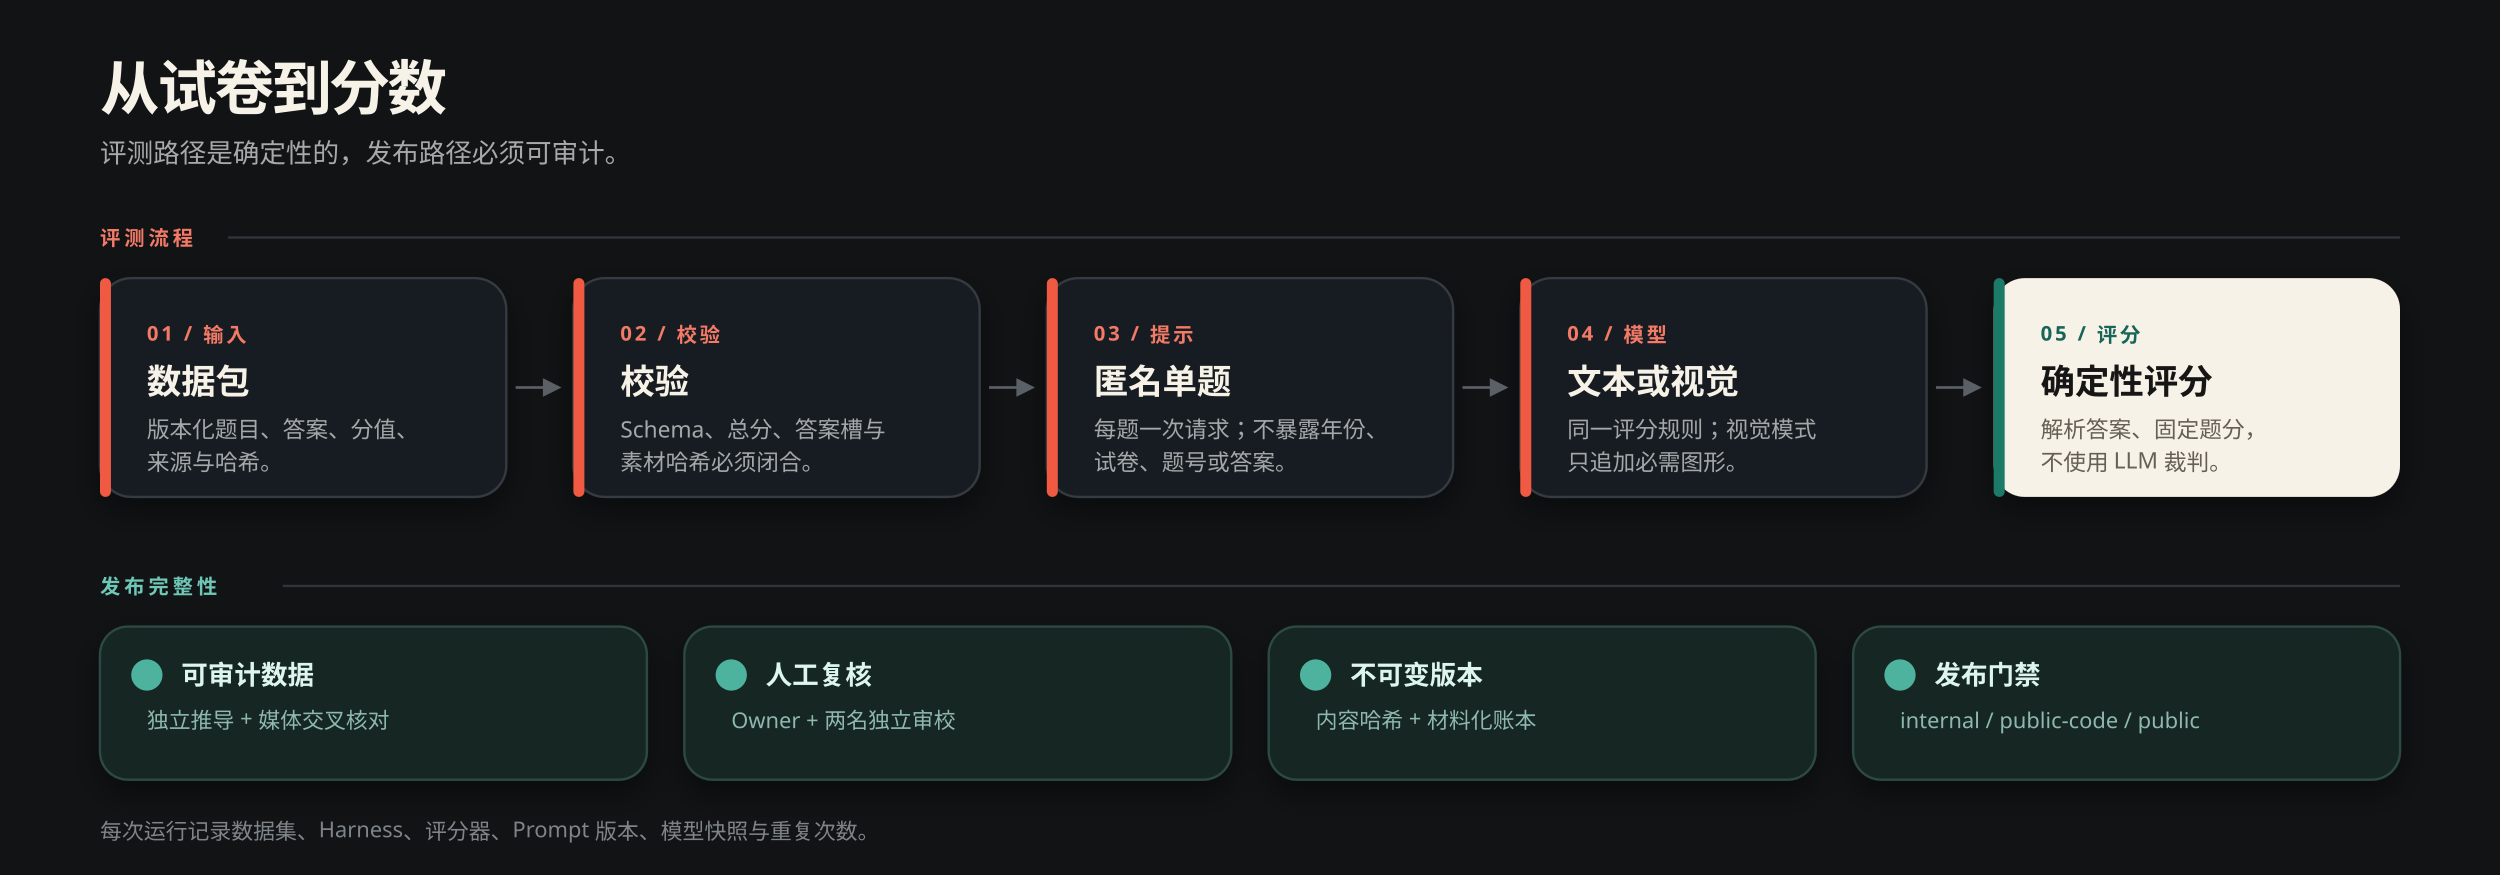
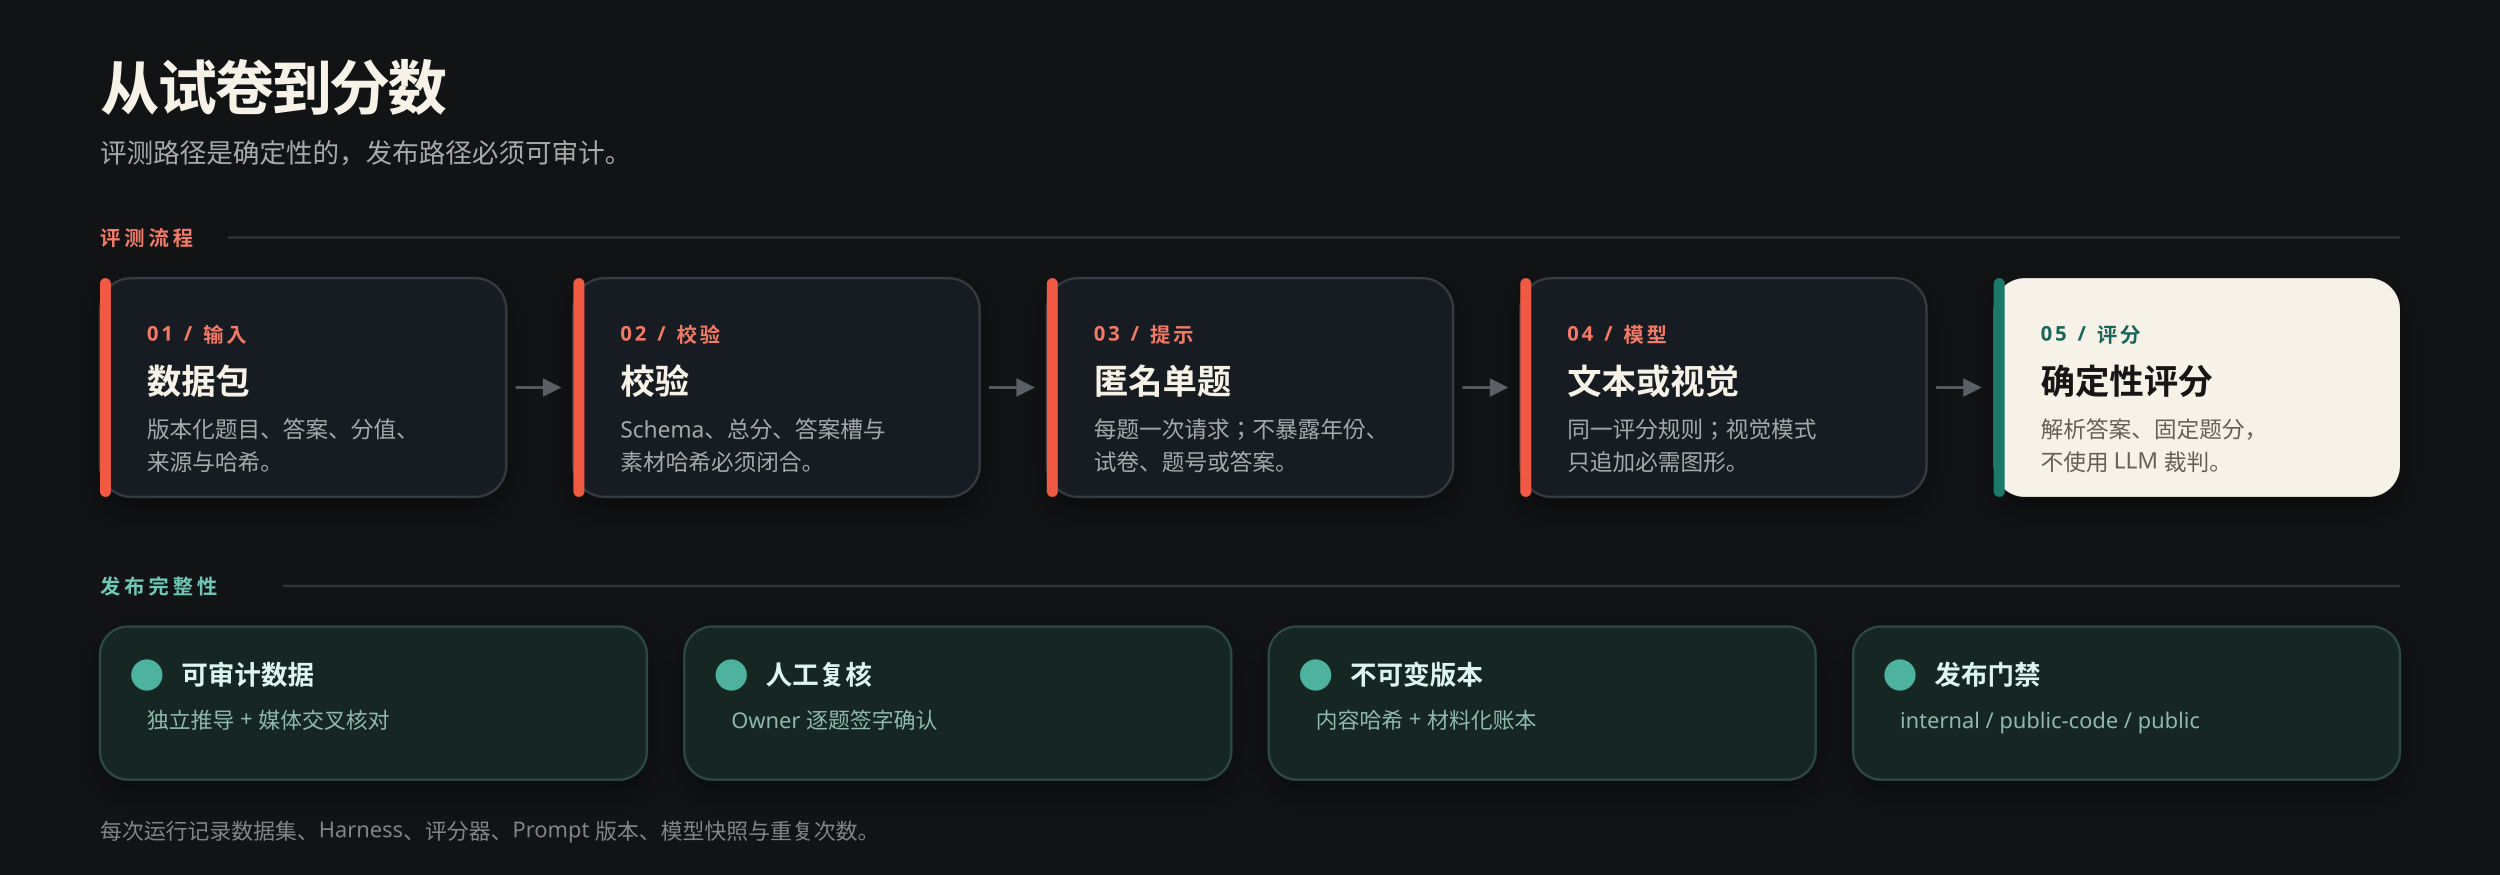
<svg xmlns="http://www.w3.org/2000/svg" width="1600" height="560" viewBox="0 0 1600 560" role="img" aria-labelledby="title desc">
  <defs>
    <filter id="shadow" x="-20%" y="-30%" width="150%" height="180%">
      <feDropShadow dx="0" dy="8" stdDeviation="10" flood-color="#000000" flood-opacity="0.45" />
    </filter>
    <marker id="arrow" viewBox="0 0 10 10" refX="8" refY="5" markerWidth="7" markerHeight="7" orient="auto-start-reverse">
      <path d="M0 0L10 5L0 10Z" fill="#5A6066" />
    </marker>
  </defs>
  <rect width="1600" height="560" fill="#111315" />
  <text x="64" y="70" fill="#F7F2E8" font-family="'PingFang SC', 'Noto Sans SC', 'Microsoft YaHei', sans-serif" font-size="38" font-weight="800" letter-spacing="-1.2">从试卷到分数</text>
  <text x="64" y="104" fill="#A8AAA9" font-family="'PingFang SC', 'Noto Sans SC', 'Microsoft YaHei', sans-serif" font-size="17" font-weight="500">评测路径是确定性的，发布路径必须可审计。</text>
  <g font-family="'PingFang SC', 'Noto Sans SC', 'Microsoft YaHei', sans-serif">
    <text x="64" y="157" fill="#F27A66" font-size="13" font-weight="800" letter-spacing="2.5">评测流程</text>
    <line x1="146" y1="152" x2="1536" y2="152" stroke="#30353A" stroke-width="1.5" />
    <g filter="url(#shadow)">
      <rect x="64" y="178" width="260" height="140" rx="20" fill="#191D21" stroke="#343A40" stroke-width="1.5" />
      <rect x="64" y="178" width="7" height="140" rx="3.5" fill="#F05A43" />
      <text x="94" y="218" fill="#F27A66" font-size="13" font-weight="800" letter-spacing="1.8">01 / 输入</text>
      <text x="94" y="252" fill="#F7F2E8" font-size="22" font-weight="780">数据包</text>
      <text x="94" y="280" fill="#A4A8AA" font-size="14.5">版本化题目、答案、分值、</text>
      <text x="94" y="301" fill="#A4A8AA" font-size="14.5">来源与哈希。</text>
      <rect x="367" y="178" width="260" height="140" rx="20" fill="#191D21" stroke="#343A40" stroke-width="1.5" />
      <rect x="367" y="178" width="7" height="140" rx="3.5" fill="#F05A43" />
      <text x="397" y="218" fill="#F27A66" font-size="13" font-weight="800" letter-spacing="1.8">02 / 校验</text>
      <text x="397" y="252" fill="#F7F2E8" font-size="22" font-weight="780">校验</text>
      <text x="397" y="280" fill="#A4A8AA" font-size="14.5">Schema、总分、答案槽与</text>
      <text x="397" y="301" fill="#A4A8AA" font-size="14.5">素材哈希必须闭合。</text>
      <rect x="670" y="178" width="260" height="140" rx="20" fill="#191D21" stroke="#343A40" stroke-width="1.5" />
      <rect x="670" y="178" width="7" height="140" rx="3.5" fill="#F05A43" />
      <text x="700" y="218" fill="#F27A66" font-size="13" font-weight="800" letter-spacing="1.8">03 / 提示</text>
      <text x="700" y="252" fill="#F7F2E8" font-size="22" font-weight="780">匿名单题</text>
      <text x="700" y="280" fill="#A4A8AA" font-size="14.5">每题一次请求；不暴露年份、</text>
      <text x="700" y="301" fill="#A4A8AA" font-size="14.5">试卷、题号或答案。</text>
      <rect x="973" y="178" width="260" height="140" rx="20" fill="#191D21" stroke="#343A40" stroke-width="1.5" />
      <rect x="973" y="178" width="7" height="140" rx="3.5" fill="#F05A43" />
      <text x="1003" y="218" fill="#F27A66" font-size="13" font-weight="800" letter-spacing="1.8">04 / 模型</text>
      <text x="1003" y="252" fill="#F7F2E8" font-size="22" font-weight="780">文本或视觉</text>
      <text x="1003" y="280" fill="#A4A8AA" font-size="14.5">同一评分规则；视觉模式</text>
      <text x="1003" y="301" fill="#A4A8AA" font-size="14.5">只追加必需图形。</text>
      <rect x="1276" y="178" width="260" height="140" rx="20" fill="#F7F2E8" />
      <rect x="1276" y="178" width="7" height="140" rx="3.5" fill="#1F7A68" />
      <text x="1306" y="218" fill="#176557" font-size="13" font-weight="800" letter-spacing="1.8">05 / 评分</text>
      <text x="1306" y="252" fill="#171513" font-size="22" font-weight="780">确定性评分</text>
      <text x="1306" y="280" fill="#665E53" font-size="14.5">解析答案、固定题分，</text>
      <text x="1306" y="301" fill="#665E53" font-size="14.5">不使用 LLM 裁判。</text>
    </g>
    <g stroke="#5A6066" stroke-width="1.7" marker-end="url(#arrow)">
      <line x1="330" y1="248" x2="357" y2="248" />
      <line x1="633" y1="248" x2="660" y2="248" />
      <line x1="936" y1="248" x2="963" y2="248" />
      <line x1="1239" y1="248" x2="1266" y2="248" />
    </g>
    <text x="64" y="380" fill="#6FC8B6" font-size="13" font-weight="800" letter-spacing="2.5">发布完整性</text>
    <line x1="181" y1="375" x2="1536" y2="375" stroke="#30353A" stroke-width="1.5" />
    <g filter="url(#shadow)">
      <rect x="64" y="401" width="350" height="98" rx="18" fill="#152521" stroke="#2D4A43" stroke-width="1.5" />
      <circle cx="94" cy="432" r="10" fill="#4DB39E" />
      <text x="116" y="438" fill="#DDF5EF" font-size="17" font-weight="780">可审计数据</text>
      <text x="94" y="466" fill="#8EB8AE" font-size="14">独立推导 + 媒体交叉核对</text>
      <rect x="438" y="401" width="350" height="98" rx="18" fill="#152521" stroke="#2D4A43" stroke-width="1.5" />
      <circle cx="468" cy="432" r="10" fill="#4DB39E" />
      <text x="490" y="438" fill="#DDF5EF" font-size="17" font-weight="780">人工复核</text>
-       <text x="468" y="466" fill="#8EB8AE" font-size="14">Owner + 两名独立审校</text>
+       <text x="468" y="466" fill="#8EB8AE" font-size="14">Owner 逐题签字确认</text>
      <rect x="812" y="401" width="350" height="98" rx="18" fill="#152521" stroke="#2D4A43" stroke-width="1.5" />
      <circle cx="842" cy="432" r="10" fill="#4DB39E" />
      <text x="864" y="438" fill="#DDF5EF" font-size="17" font-weight="780">不可变版本</text>
      <text x="842" y="466" fill="#8EB8AE" font-size="14">内容哈希 + 材料化账本</text>
      <rect x="1186" y="401" width="350" height="98" rx="18" fill="#152521" stroke="#2D4A43" stroke-width="1.5" />
      <circle cx="1216" cy="432" r="10" fill="#4DB39E" />
      <text x="1238" y="438" fill="#DDF5EF" font-size="17" font-weight="780">发布门禁</text>
      <text x="1216" y="466" fill="#8EB8AE" font-size="14">internal / public-code / public</text>
    </g>
    <text x="64" y="537" fill="#7E8488" font-size="14">每次运行记录数据集、Harness、评分器、Prompt 版本、模型快照与重复次数。</text>
  </g>
</svg>
